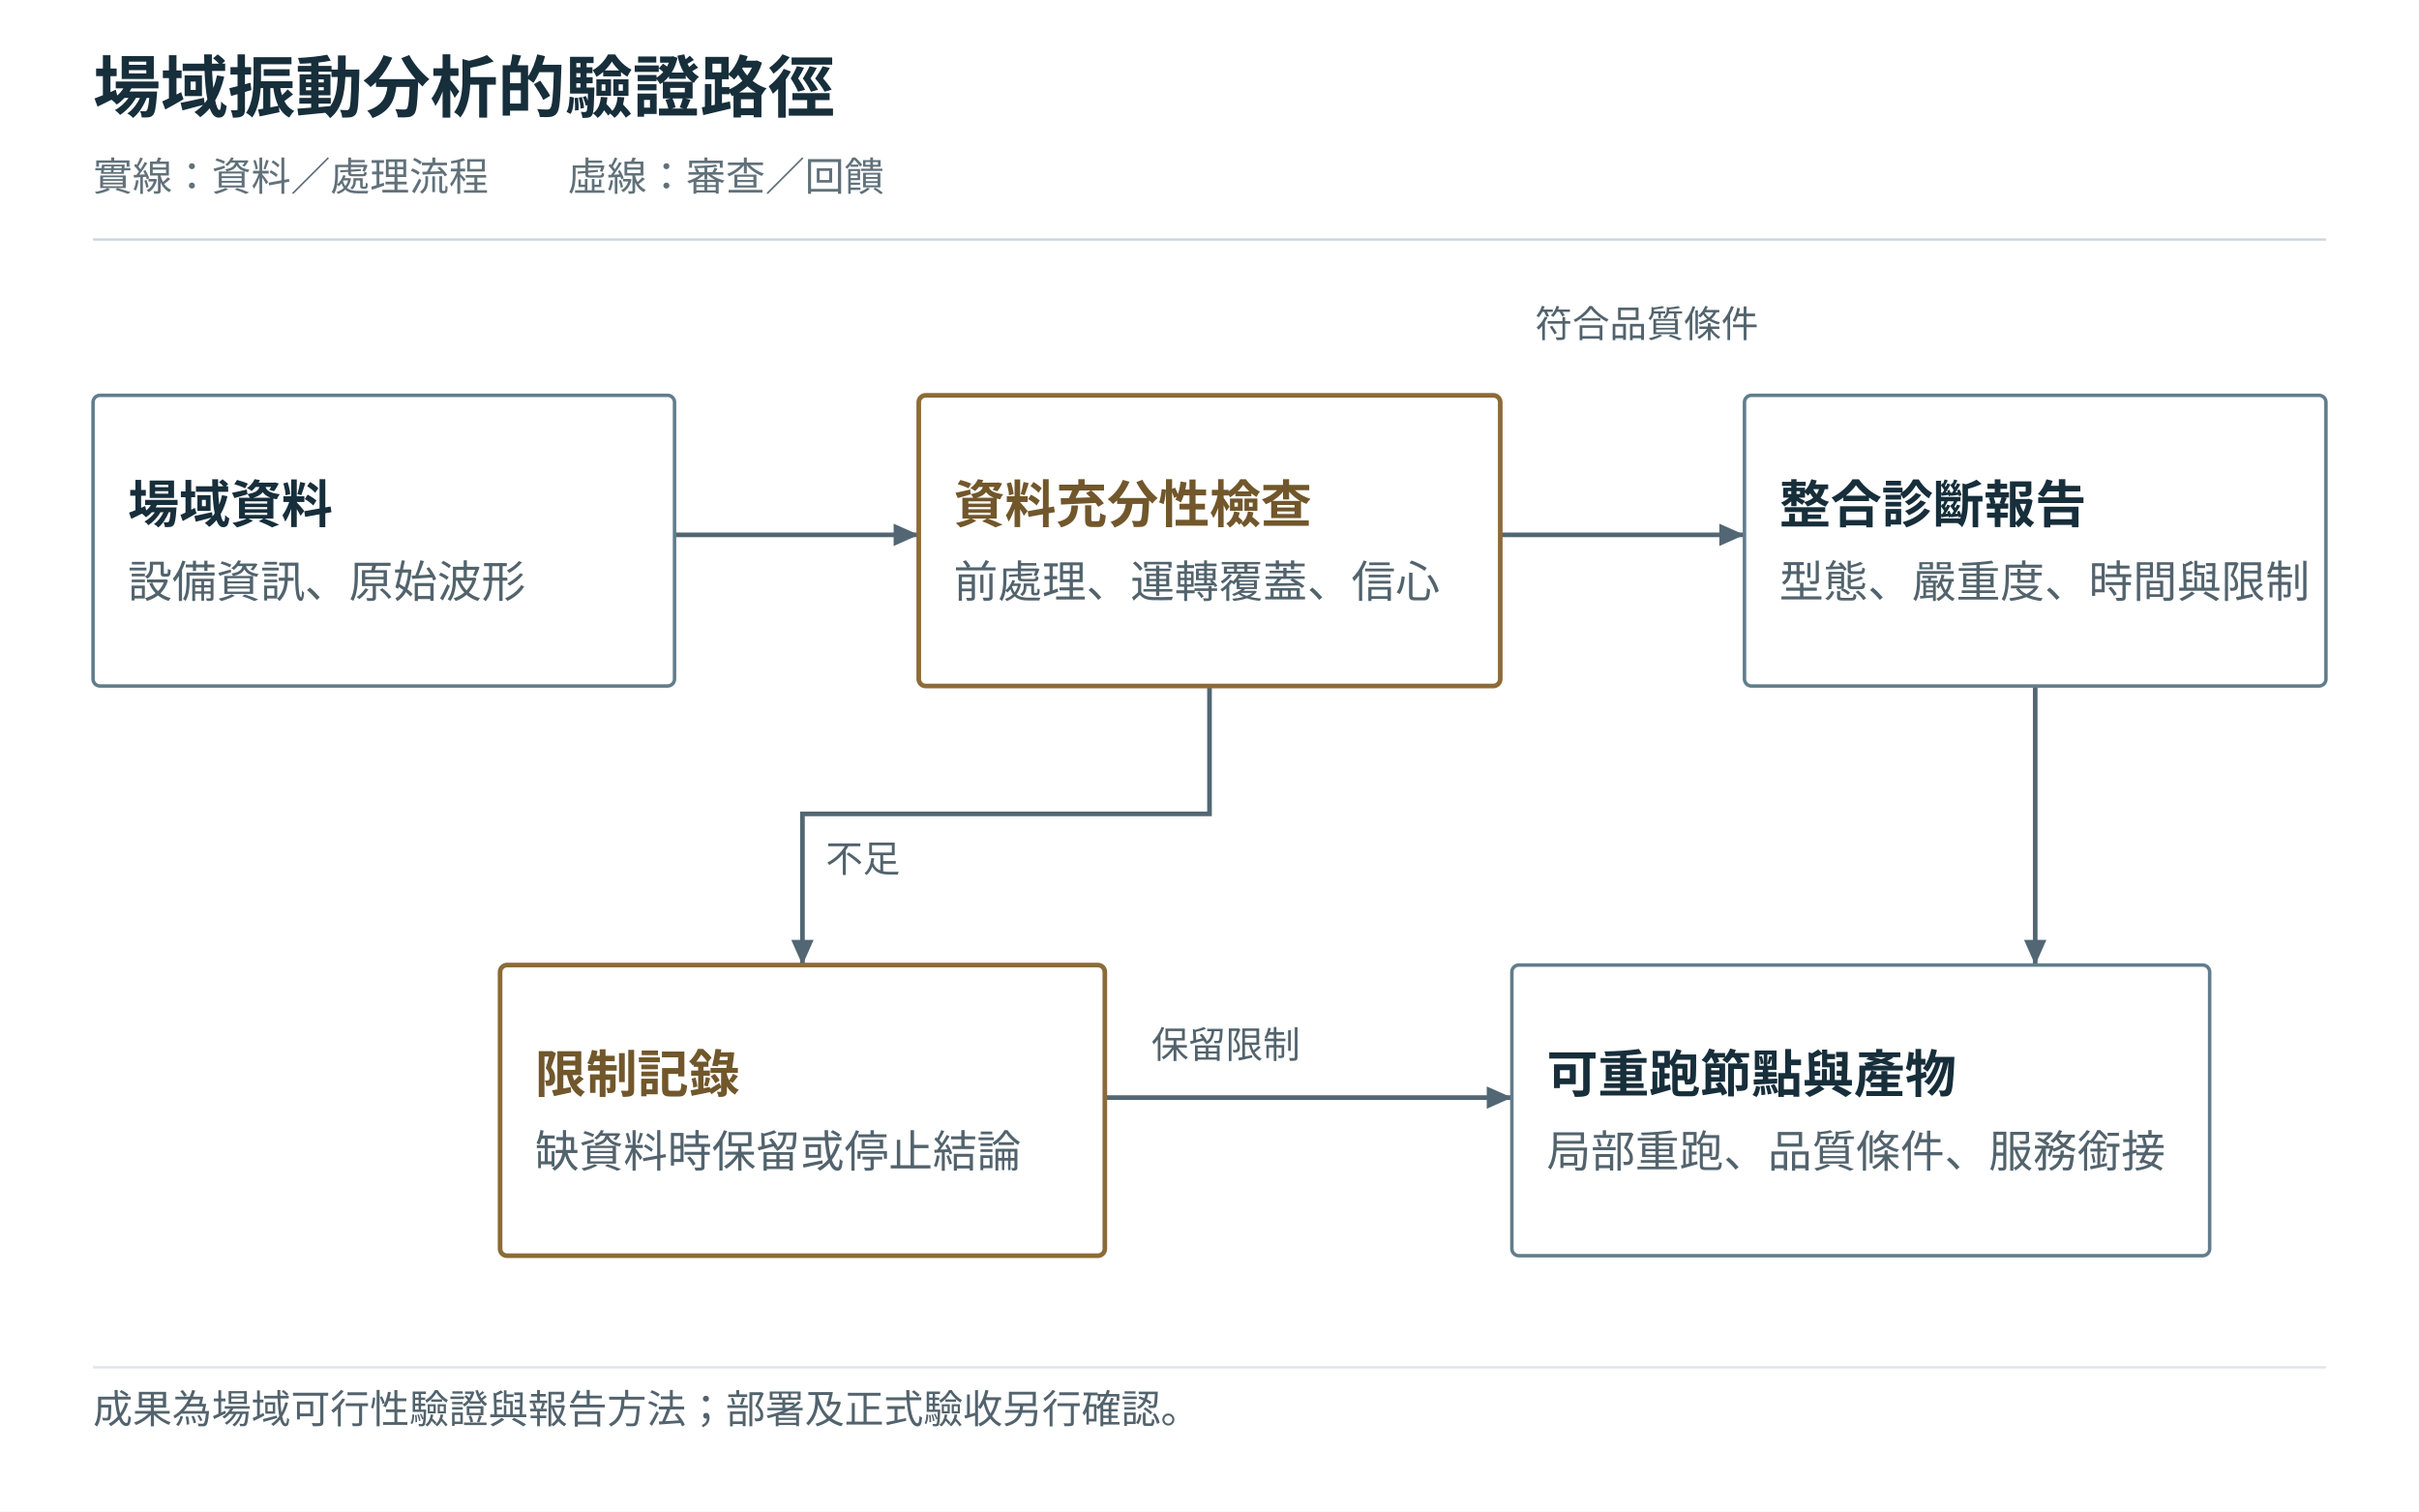
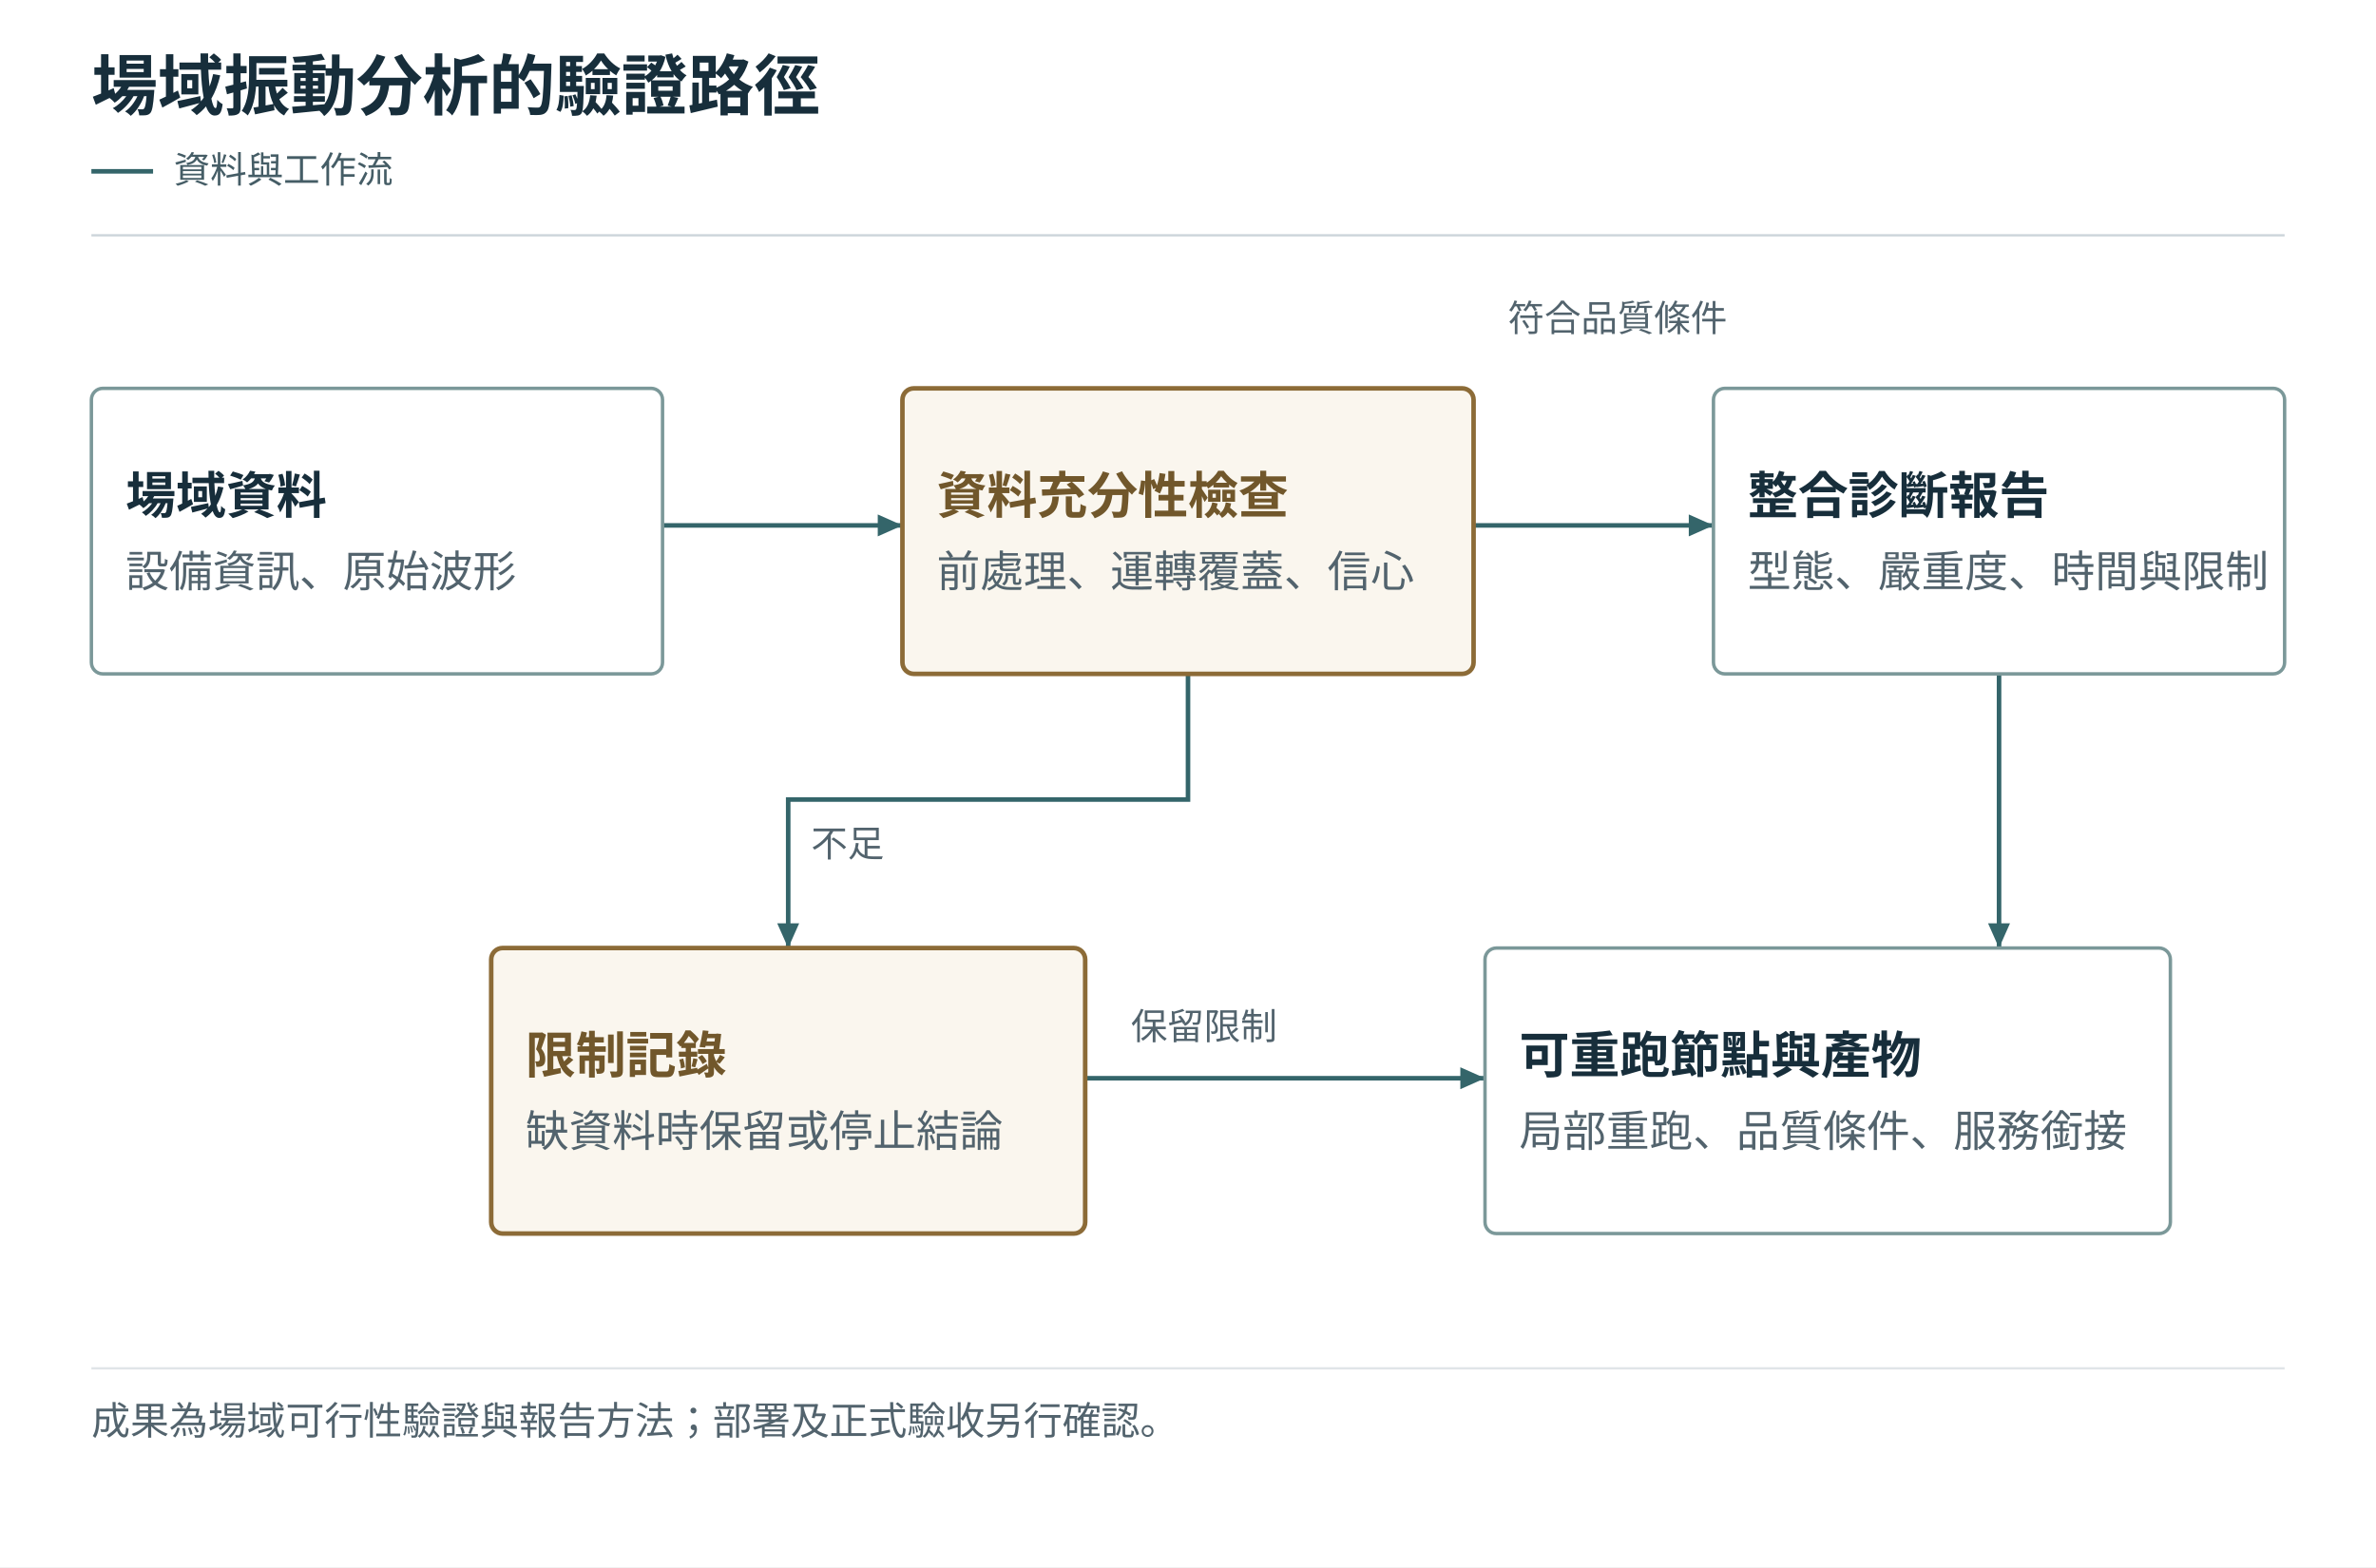
- <svg xmlns="http://www.w3.org/2000/svg" viewBox="0 0 1040 650" role="img" aria-labelledby="title desc" lang="zh-Hant">
+ <svg xmlns="http://www.w3.org/2000/svg" viewBox="0 0 1040 686" role="img" aria-labelledby="title desc" lang="zh-Hant">
  <defs>
    <marker id="vibration-poc-zh" viewBox="0 0 10 10" refX="9" refY="5" markerWidth="6" markerHeight="6" orient="auto">
-       <path d="M0 1L9 5L0 9Z" fill="#526773" />
+       <path d="M0 1L9 5L0 9Z" fill="context-stroke" />
    </marker>
  </defs>
-   <rect width="1040" height="650" fill="#fff" />
+   <rect width="1040" height="686" fill="#fff" />
  <g font-family="Arial,Microsoft JhengHei,sans-serif">
    <text x="40" y="48" fill="#172e3b" font-size="29" font-weight="600">
      <tspan x="40" dy="0">場域振動分析的驗證路徑</tspan>
    </text>
-     <text x="40" y="82" fill="#61717a" font-size="17">
-       <tspan x="40" dy="0">實線：資料／處理流程　　虛線：審查／回饋</tspan>
+     <path d="M40 75H67" stroke="#34656a" stroke-width="2" />
+     <text x="76" y="80" fill="#455d66" font-size="16">
+       <tspan x="76" dy="0">資料與工作流</tspan>
    </text>
    <path d="M40 103H1000" stroke="#ccd5da" />
-     <path d="M290 230H395" fill="none" stroke="#526773" stroke-width="2" marker-end="url(#vibration-poc-zh)" />
-     <path d="M645 230H750" fill="none" stroke="#526773" stroke-width="2" marker-end="url(#vibration-poc-zh)" />
-     <path d="M520 290V350H345V415" fill="none" stroke="#526773" stroke-width="2" marker-end="url(#vibration-poc-zh)" />
-     <path d="M875 290V415" fill="none" stroke="#526773" stroke-width="2" marker-end="url(#vibration-poc-zh)" />
-     <path d="M475 472H650" fill="none" stroke="#526773" stroke-width="2" marker-end="url(#vibration-poc-zh)" />
-     <rect x="40" y="170" width="250" height="125" rx="3" fill="#fff" stroke="#617d8c" stroke-width="1.5" />
+     <path d="M290 230H395" fill="none" stroke="#34656a" stroke-width="2" marker-end="url(#vibration-poc-zh)" />
+     <path d="M645 230H750" fill="none" stroke="#34656a" stroke-width="2" marker-end="url(#vibration-poc-zh)" />
+     <path d="M520 290V350H345V415" fill="none" stroke="#34656a" stroke-width="2" marker-end="url(#vibration-poc-zh)" />
+     <path d="M875 290V415" fill="none" stroke="#34656a" stroke-width="2" marker-end="url(#vibration-poc-zh)" />
+     <path d="M475 472H650" fill="none" stroke="#34656a" stroke-width="2" marker-end="url(#vibration-poc-zh)" />
+     <rect x="40" y="170" width="250" height="125" rx="5" fill="#fff" stroke="#7b9899" stroke-width="1.5" />
    <text x="55" y="224.76" fill="#172e3b" font-size="22" font-weight="600">
      <tspan x="55" dy="0">場域資料</tspan>
    </text>
    <text x="55" y="256.92" fill="#52636d" font-size="19">
      <tspan x="55" dy="0">設備資訊、原始波形</tspan>
    </text>
-     <rect x="395" y="170" width="250" height="125" rx="3" fill="#fff" stroke="#8c6b37" stroke-width="2" />
+     <rect x="395" y="170" width="250" height="125" rx="5" fill="#faf6ee" stroke="#8c6b37" stroke-width="2" />
    <text x="410" y="224.76" fill="#71572b" font-size="22" font-weight="600">
      <tspan x="410" dy="0">資料充分性檢查</tspan>
    </text>
    <text x="410" y="256.92" fill="#52636d" font-size="19">
      <tspan x="410" dy="0">前處理、運轉覆蓋、信心</tspan>
    </text>
-     <rect x="750" y="170" width="250" height="125" rx="3" fill="#fff" stroke="#617d8c" stroke-width="1.5" />
+     <rect x="750" y="170" width="250" height="125" rx="5" fill="#fff" stroke="#7b9899" stroke-width="1.5" />
    <text x="765" y="224.76" fill="#172e3b" font-size="22" font-weight="600">
      <tspan x="765" dy="0">整合診斷報告</tspan>
    </text>
    <text x="765" y="256.92" fill="#52636d" font-size="19">
      <tspan x="765" dy="0">型態、嚴重度、時間與限制</tspan>
    </text>
-     <rect x="215" y="415" width="260" height="125" rx="3" fill="#fff" stroke="#8c6b37" stroke-width="2" />
+     <rect x="215" y="415" width="260" height="125" rx="5" fill="#faf6ee" stroke="#8c6b37" stroke-width="2" />
    <text x="230" y="469.76" fill="#71572b" font-size="22" font-weight="600">
      <tspan x="230" dy="0">限制記錄</tspan>
    </text>
    <text x="230" y="501.92" fill="#52636d" font-size="19">
      <tspan x="230" dy="0">缺資料時保留或停止結論</tspan>
    </text>
-     <rect x="650" y="415" width="300" height="125" rx="3" fill="#fff" stroke="#617d8c" stroke-width="1.5" />
+     <rect x="650" y="415" width="300" height="125" rx="5" fill="#fff" stroke="#7b9899" stroke-width="1.5" />
    <text x="665" y="469.76" fill="#172e3b" font-size="22" font-weight="600">
      <tspan x="665" dy="0">可重跑節點與產物</tspan>
    </text>
    <text x="665" y="501.92" fill="#52636d" font-size="19">
      <tspan x="665" dy="0">局部重跑、品質條件、服務銜接</tspan>
    </text>
    <rect x="656" y="128" width="108" height="23.48" fill="#fff" />
    <text x="660" y="145" fill="#52636d" font-size="16">
      <tspan x="660" dy="0">符合品質條件</tspan>
    </text>
    <rect x="351" y="358" width="44" height="23.48" fill="#fff" />
    <text x="355" y="375" fill="#52636d" font-size="16">
      <tspan x="355" dy="0">不足</tspan>
    </text>
    <rect x="491" y="438" width="76" height="23.48" fill="#fff" />
    <text x="495" y="455" fill="#52636d" font-size="16">
      <tspan x="495" dy="0">保留限制</tspan>
    </text>
-     <path d="M40 588H1000" stroke="#e0e5e8" />
-     <text x="40" y="612" fill="#52636d" font-size="17">
+     <path d="M40 599H1000" stroke="#e0e5e8" />
+     <text x="40" y="628" fill="#52636d" font-size="17">
      <tspan x="40" dy="0">成果為場域可行性驗證與報告方法；部署及正式驗收另行確認。</tspan>
    </text>
  </g>
</svg>
